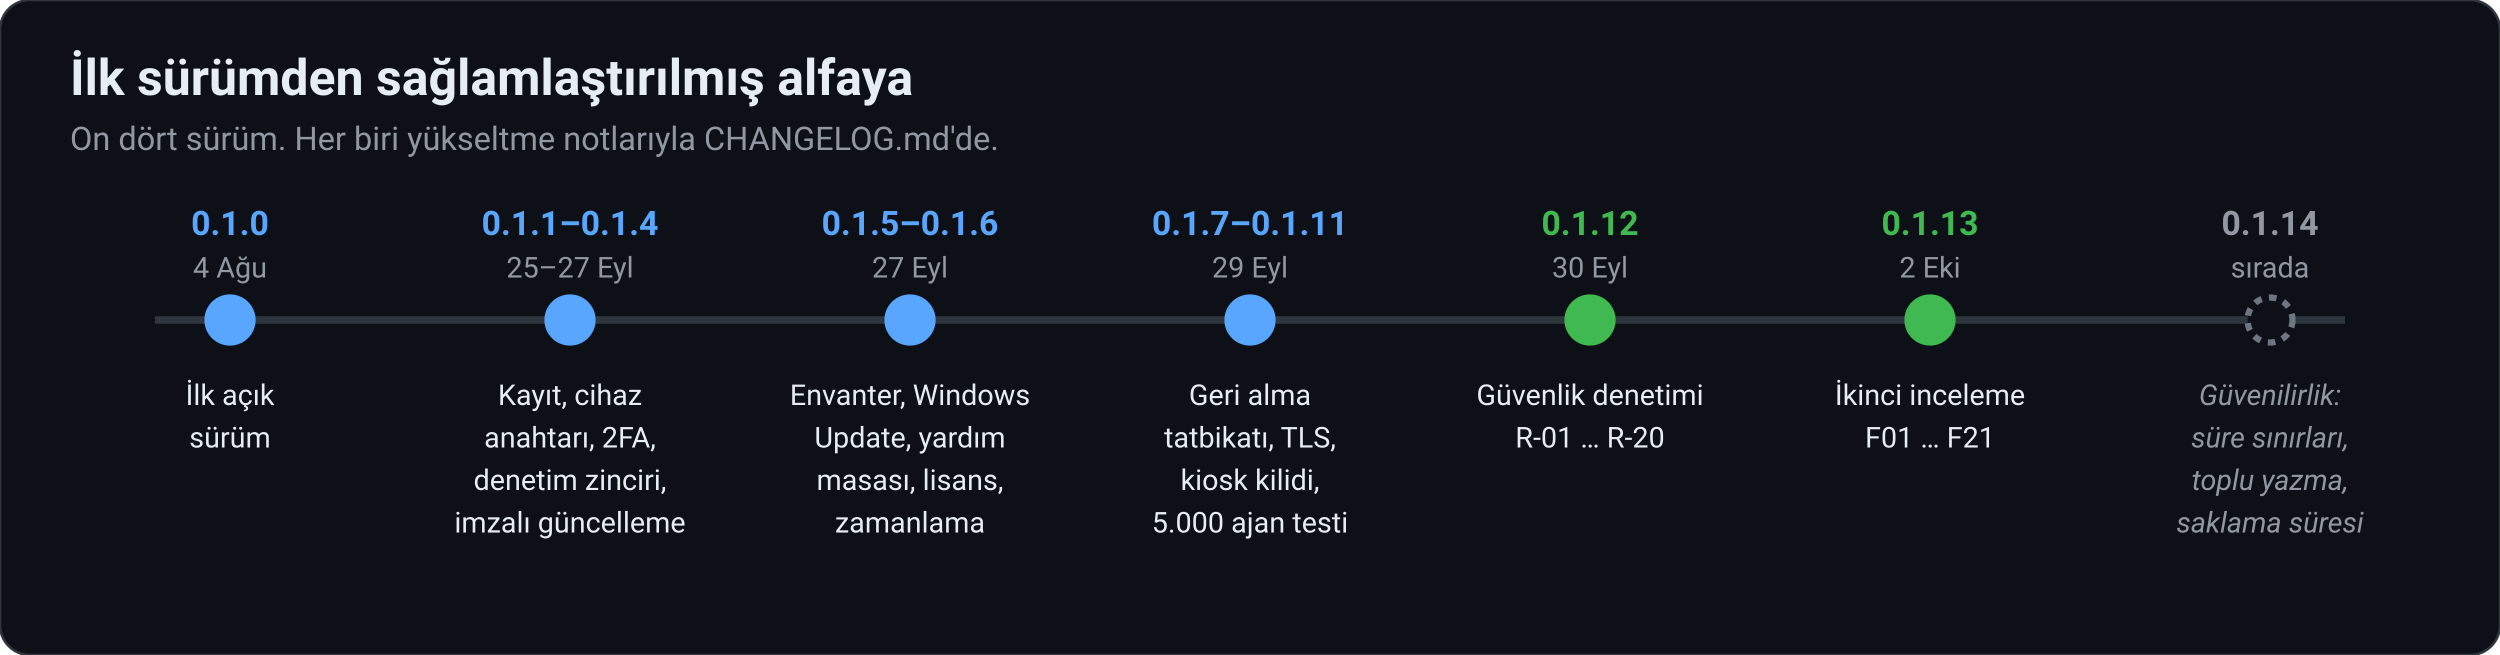
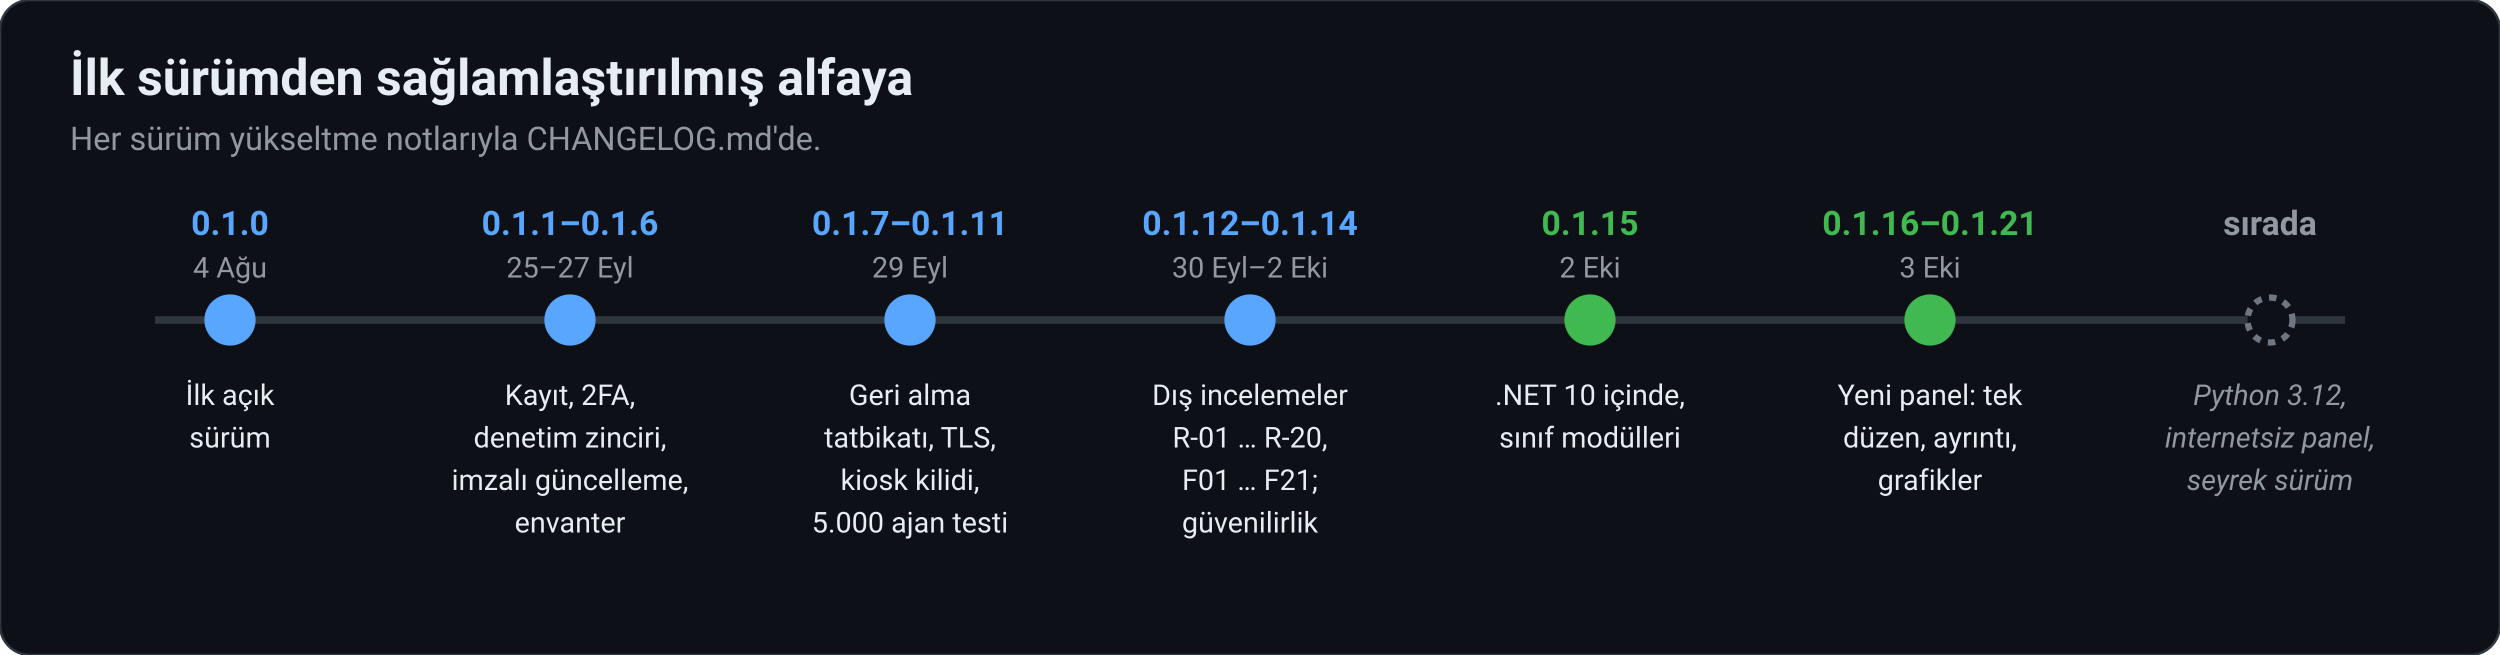
<svg xmlns="http://www.w3.org/2000/svg" viewBox="0 0 1000 262" width="1000" height="262" role="img" aria-label="İlk sürümden sağlamlaştırılmış alfaya">
  <defs>
    <marker id="arr-line" viewBox="0 0 10 10" refX="9" refY="5" markerWidth="7" markerHeight="7" orient="auto-start-reverse">
      <path d="M0,0 L10,5 L0,10 z" fill="#6e7681" />
    </marker>
    <marker id="arr-blue" viewBox="0 0 10 10" refX="9" refY="5" markerWidth="7" markerHeight="7" orient="auto-start-reverse">
      <path d="M0,0 L10,5 L0,10 z" fill="#58a6ff" />
    </marker>
    <marker id="arr-green" viewBox="0 0 10 10" refX="9" refY="5" markerWidth="7" markerHeight="7" orient="auto-start-reverse">
      <path d="M0,0 L10,5 L0,10 z" fill="#3fb950" />
    </marker>
    <marker id="arr-violet" viewBox="0 0 10 10" refX="9" refY="5" markerWidth="7" markerHeight="7" orient="auto-start-reverse">
      <path d="M0,0 L10,5 L0,10 z" fill="#bc8cff" />
    </marker>
    <marker id="arr-amber" viewBox="0 0 10 10" refX="9" refY="5" markerWidth="7" markerHeight="7" orient="auto-start-reverse">
      <path d="M0,0 L10,5 L0,10 z" fill="#e3b341" />
    </marker>
    <marker id="arr-red" viewBox="0 0 10 10" refX="9" refY="5" markerWidth="7" markerHeight="7" orient="auto-start-reverse">
      <path d="M0,0 L10,5 L0,10 z" fill="#ff7b72" />
    </marker>
  </defs>
  <rect x="0" y="0" width="1000" height="262" rx="12" fill="#0d1117" stroke="#30363d" stroke-width="1" />
  <text x="28" y="38" font-family="-apple-system,BlinkMacSystemFont,Segoe UI,Roboto,Helvetica,Arial,sans-serif" font-size="20" font-weight="700" fill="#e6edf3" text-anchor="start">İlk sürümden sağlamlaştırılmış alfaya</text>
-   <text x="28" y="60" font-family="-apple-system,BlinkMacSystemFont,Segoe UI,Roboto,Helvetica,Arial,sans-serif" font-size="13" font-weight="400" fill="#9198a1" text-anchor="start">On dört sürüm. Her biri yükseltme notlarıyla CHANGELOG.md'de.</text>
+   <text x="28" y="60" font-family="-apple-system,BlinkMacSystemFont,Segoe UI,Roboto,Helvetica,Arial,sans-serif" font-size="13" font-weight="400" fill="#9198a1" text-anchor="start">Her sürüm yükseltme notlarıyla CHANGELOG.md'de.</text>
  <line x1="62" y1="128" x2="938" y2="128" stroke="#30363d" stroke-width="3" />
  <circle cx="92.0" cy="128" r="9" fill="#58a6ff" stroke="#58a6ff" stroke-width="2.5" />
  <text x="92.0" y="94" font-family="-apple-system,BlinkMacSystemFont,Segoe UI,Roboto,Helvetica,Arial,sans-serif" font-size="13.5" font-weight="700" fill="#58a6ff" text-anchor="middle">0.1.0</text>
  <text x="92.0" y="111" font-family="-apple-system,BlinkMacSystemFont,Segoe UI,Roboto,Helvetica,Arial,sans-serif" font-size="11.5" font-weight="400" fill="#9198a1" text-anchor="middle">4 Ağu</text>
  <text x="92.0" y="162" font-family="-apple-system,BlinkMacSystemFont,Segoe UI,Roboto,Helvetica,Arial,sans-serif" font-size="11.5" font-weight="400" fill="#e6edf3" text-anchor="middle">İlk açık</text>
  <text x="92.0" y="179" font-family="-apple-system,BlinkMacSystemFont,Segoe UI,Roboto,Helvetica,Arial,sans-serif" font-size="11.5" font-weight="400" fill="#e6edf3" text-anchor="middle">sürüm</text>
  <circle cx="228.0" cy="128" r="9" fill="#58a6ff" stroke="#58a6ff" stroke-width="2.5" />
-   <text x="228.0" y="94" font-family="-apple-system,BlinkMacSystemFont,Segoe UI,Roboto,Helvetica,Arial,sans-serif" font-size="13.5" font-weight="700" fill="#58a6ff" text-anchor="middle">0.1.1–0.1.4</text>
+   <text x="228.0" y="94" font-family="-apple-system,BlinkMacSystemFont,Segoe UI,Roboto,Helvetica,Arial,sans-serif" font-size="13.5" font-weight="700" fill="#58a6ff" text-anchor="middle">0.1.1–0.1.6</text>
  <text x="228.0" y="111" font-family="-apple-system,BlinkMacSystemFont,Segoe UI,Roboto,Helvetica,Arial,sans-serif" font-size="11.5" font-weight="400" fill="#9198a1" text-anchor="middle">25–27 Eyl</text>
-   <text x="228.0" y="162" font-family="-apple-system,BlinkMacSystemFont,Segoe UI,Roboto,Helvetica,Arial,sans-serif" font-size="11.5" font-weight="400" fill="#e6edf3" text-anchor="middle">Kayıt, cihaz</text>
-   <text x="228.0" y="179" font-family="-apple-system,BlinkMacSystemFont,Segoe UI,Roboto,Helvetica,Arial,sans-serif" font-size="11.5" font-weight="400" fill="#e6edf3" text-anchor="middle">anahtarı, 2FA,</text>
-   <text x="228.0" y="196" font-family="-apple-system,BlinkMacSystemFont,Segoe UI,Roboto,Helvetica,Arial,sans-serif" font-size="11.5" font-weight="400" fill="#e6edf3" text-anchor="middle">denetim zinciri,</text>
-   <text x="228.0" y="213" font-family="-apple-system,BlinkMacSystemFont,Segoe UI,Roboto,Helvetica,Arial,sans-serif" font-size="11.5" font-weight="400" fill="#e6edf3" text-anchor="middle">imzalı güncelleme</text>
+   <text x="228.0" y="162" font-family="-apple-system,BlinkMacSystemFont,Segoe UI,Roboto,Helvetica,Arial,sans-serif" font-size="11.5" font-weight="400" fill="#e6edf3" text-anchor="middle">Kayıt, 2FA,</text>
+   <text x="228.0" y="179" font-family="-apple-system,BlinkMacSystemFont,Segoe UI,Roboto,Helvetica,Arial,sans-serif" font-size="11.5" font-weight="400" fill="#e6edf3" text-anchor="middle">denetim zinciri,</text>
+   <text x="228.0" y="196" font-family="-apple-system,BlinkMacSystemFont,Segoe UI,Roboto,Helvetica,Arial,sans-serif" font-size="11.5" font-weight="400" fill="#e6edf3" text-anchor="middle">imzalı güncelleme,</text>
+   <text x="228.0" y="213" font-family="-apple-system,BlinkMacSystemFont,Segoe UI,Roboto,Helvetica,Arial,sans-serif" font-size="11.5" font-weight="400" fill="#e6edf3" text-anchor="middle">envanter</text>
  <circle cx="364.0" cy="128" r="9" fill="#58a6ff" stroke="#58a6ff" stroke-width="2.5" />
-   <text x="364.0" y="94" font-family="-apple-system,BlinkMacSystemFont,Segoe UI,Roboto,Helvetica,Arial,sans-serif" font-size="13.5" font-weight="700" fill="#58a6ff" text-anchor="middle">0.1.5–0.1.6</text>
-   <text x="364.0" y="111" font-family="-apple-system,BlinkMacSystemFont,Segoe UI,Roboto,Helvetica,Arial,sans-serif" font-size="11.5" font-weight="400" fill="#9198a1" text-anchor="middle">27 Eyl</text>
-   <text x="364.0" y="162" font-family="-apple-system,BlinkMacSystemFont,Segoe UI,Roboto,Helvetica,Arial,sans-serif" font-size="11.5" font-weight="400" fill="#e6edf3" text-anchor="middle">Envanter, Windows</text>
-   <text x="364.0" y="179" font-family="-apple-system,BlinkMacSystemFont,Segoe UI,Roboto,Helvetica,Arial,sans-serif" font-size="11.5" font-weight="400" fill="#e6edf3" text-anchor="middle">Update, yardım</text>
-   <text x="364.0" y="196" font-family="-apple-system,BlinkMacSystemFont,Segoe UI,Roboto,Helvetica,Arial,sans-serif" font-size="11.5" font-weight="400" fill="#e6edf3" text-anchor="middle">masası, lisans,</text>
-   <text x="364.0" y="213" font-family="-apple-system,BlinkMacSystemFont,Segoe UI,Roboto,Helvetica,Arial,sans-serif" font-size="11.5" font-weight="400" fill="#e6edf3" text-anchor="middle">zamanlama</text>
+   <text x="364.0" y="94" font-family="-apple-system,BlinkMacSystemFont,Segoe UI,Roboto,Helvetica,Arial,sans-serif" font-size="13.5" font-weight="700" fill="#58a6ff" text-anchor="middle">0.1.7–0.1.11</text>
+   <text x="364.0" y="111" font-family="-apple-system,BlinkMacSystemFont,Segoe UI,Roboto,Helvetica,Arial,sans-serif" font-size="11.5" font-weight="400" fill="#9198a1" text-anchor="middle">29 Eyl</text>
+   <text x="364.0" y="162" font-family="-apple-system,BlinkMacSystemFont,Segoe UI,Roboto,Helvetica,Arial,sans-serif" font-size="11.5" font-weight="400" fill="#e6edf3" text-anchor="middle">Geri alma</text>
+   <text x="364.0" y="179" font-family="-apple-system,BlinkMacSystemFont,Segoe UI,Roboto,Helvetica,Arial,sans-serif" font-size="11.5" font-weight="400" fill="#e6edf3" text-anchor="middle">tatbikatı, TLS,</text>
+   <text x="364.0" y="196" font-family="-apple-system,BlinkMacSystemFont,Segoe UI,Roboto,Helvetica,Arial,sans-serif" font-size="11.5" font-weight="400" fill="#e6edf3" text-anchor="middle">kiosk kilidi,</text>
+   <text x="364.0" y="213" font-family="-apple-system,BlinkMacSystemFont,Segoe UI,Roboto,Helvetica,Arial,sans-serif" font-size="11.5" font-weight="400" fill="#e6edf3" text-anchor="middle">5.000 ajan testi</text>
  <circle cx="500.0" cy="128" r="9" fill="#58a6ff" stroke="#58a6ff" stroke-width="2.5" />
-   <text x="500.0" y="94" font-family="-apple-system,BlinkMacSystemFont,Segoe UI,Roboto,Helvetica,Arial,sans-serif" font-size="13.5" font-weight="700" fill="#58a6ff" text-anchor="middle">0.1.7–0.1.11</text>
-   <text x="500.0" y="111" font-family="-apple-system,BlinkMacSystemFont,Segoe UI,Roboto,Helvetica,Arial,sans-serif" font-size="11.5" font-weight="400" fill="#9198a1" text-anchor="middle">29 Eyl</text>
-   <text x="500.0" y="162" font-family="-apple-system,BlinkMacSystemFont,Segoe UI,Roboto,Helvetica,Arial,sans-serif" font-size="11.5" font-weight="400" fill="#e6edf3" text-anchor="middle">Geri alma</text>
-   <text x="500.0" y="179" font-family="-apple-system,BlinkMacSystemFont,Segoe UI,Roboto,Helvetica,Arial,sans-serif" font-size="11.5" font-weight="400" fill="#e6edf3" text-anchor="middle">tatbikatı, TLS,</text>
-   <text x="500.0" y="196" font-family="-apple-system,BlinkMacSystemFont,Segoe UI,Roboto,Helvetica,Arial,sans-serif" font-size="11.5" font-weight="400" fill="#e6edf3" text-anchor="middle">kiosk kilidi,</text>
-   <text x="500.0" y="213" font-family="-apple-system,BlinkMacSystemFont,Segoe UI,Roboto,Helvetica,Arial,sans-serif" font-size="11.5" font-weight="400" fill="#e6edf3" text-anchor="middle">5.000 ajan testi</text>
+   <text x="500.0" y="94" font-family="-apple-system,BlinkMacSystemFont,Segoe UI,Roboto,Helvetica,Arial,sans-serif" font-size="13.5" font-weight="700" fill="#58a6ff" text-anchor="middle">0.1.12–0.1.14</text>
+   <text x="500.0" y="111" font-family="-apple-system,BlinkMacSystemFont,Segoe UI,Roboto,Helvetica,Arial,sans-serif" font-size="11.5" font-weight="400" fill="#9198a1" text-anchor="middle">30 Eyl–2 Eki</text>
+   <text x="500.0" y="162" font-family="-apple-system,BlinkMacSystemFont,Segoe UI,Roboto,Helvetica,Arial,sans-serif" font-size="11.5" font-weight="400" fill="#e6edf3" text-anchor="middle">Dış incelemeler</text>
+   <text x="500.0" y="179" font-family="-apple-system,BlinkMacSystemFont,Segoe UI,Roboto,Helvetica,Arial,sans-serif" font-size="11.5" font-weight="400" fill="#e6edf3" text-anchor="middle">R-01 … R-20,</text>
+   <text x="500.0" y="196" font-family="-apple-system,BlinkMacSystemFont,Segoe UI,Roboto,Helvetica,Arial,sans-serif" font-size="11.5" font-weight="400" fill="#e6edf3" text-anchor="middle">F01 … F21;</text>
+   <text x="500.0" y="213" font-family="-apple-system,BlinkMacSystemFont,Segoe UI,Roboto,Helvetica,Arial,sans-serif" font-size="11.5" font-weight="400" fill="#e6edf3" text-anchor="middle">güvenilirlik</text>
  <circle cx="636.0" cy="128" r="9" fill="#3fb950" stroke="#3fb950" stroke-width="2.5" />
-   <text x="636.0" y="94" font-family="-apple-system,BlinkMacSystemFont,Segoe UI,Roboto,Helvetica,Arial,sans-serif" font-size="13.5" font-weight="700" fill="#3fb950" text-anchor="middle">0.1.12</text>
-   <text x="636.0" y="111" font-family="-apple-system,BlinkMacSystemFont,Segoe UI,Roboto,Helvetica,Arial,sans-serif" font-size="11.5" font-weight="400" fill="#9198a1" text-anchor="middle">30 Eyl</text>
-   <text x="636.0" y="162" font-family="-apple-system,BlinkMacSystemFont,Segoe UI,Roboto,Helvetica,Arial,sans-serif" font-size="11.5" font-weight="400" fill="#e6edf3" text-anchor="middle">Güvenlik denetimi</text>
-   <text x="636.0" y="179" font-family="-apple-system,BlinkMacSystemFont,Segoe UI,Roboto,Helvetica,Arial,sans-serif" font-size="11.5" font-weight="400" fill="#e6edf3" text-anchor="middle">R-01 … R-20</text>
+   <text x="636.0" y="94" font-family="-apple-system,BlinkMacSystemFont,Segoe UI,Roboto,Helvetica,Arial,sans-serif" font-size="13.5" font-weight="700" fill="#3fb950" text-anchor="middle">0.1.15</text>
+   <text x="636.0" y="111" font-family="-apple-system,BlinkMacSystemFont,Segoe UI,Roboto,Helvetica,Arial,sans-serif" font-size="11.5" font-weight="400" fill="#9198a1" text-anchor="middle">2 Eki</text>
+   <text x="636.0" y="162" font-family="-apple-system,BlinkMacSystemFont,Segoe UI,Roboto,Helvetica,Arial,sans-serif" font-size="11.5" font-weight="400" fill="#e6edf3" text-anchor="middle">.NET 10 içinde,</text>
+   <text x="636.0" y="179" font-family="-apple-system,BlinkMacSystemFont,Segoe UI,Roboto,Helvetica,Arial,sans-serif" font-size="11.5" font-weight="400" fill="#e6edf3" text-anchor="middle">sınıf modülleri</text>
  <circle cx="772.0" cy="128" r="9" fill="#3fb950" stroke="#3fb950" stroke-width="2.5" />
-   <text x="772.0" y="94" font-family="-apple-system,BlinkMacSystemFont,Segoe UI,Roboto,Helvetica,Arial,sans-serif" font-size="13.5" font-weight="700" fill="#3fb950" text-anchor="middle">0.1.13</text>
-   <text x="772.0" y="111" font-family="-apple-system,BlinkMacSystemFont,Segoe UI,Roboto,Helvetica,Arial,sans-serif" font-size="11.5" font-weight="400" fill="#9198a1" text-anchor="middle">2 Eki</text>
-   <text x="772.0" y="162" font-family="-apple-system,BlinkMacSystemFont,Segoe UI,Roboto,Helvetica,Arial,sans-serif" font-size="11.5" font-weight="400" fill="#e6edf3" text-anchor="middle">İkinci inceleme</text>
-   <text x="772.0" y="179" font-family="-apple-system,BlinkMacSystemFont,Segoe UI,Roboto,Helvetica,Arial,sans-serif" font-size="11.5" font-weight="400" fill="#e6edf3" text-anchor="middle">F01 … F21</text>
+   <text x="772.0" y="94" font-family="-apple-system,BlinkMacSystemFont,Segoe UI,Roboto,Helvetica,Arial,sans-serif" font-size="13.5" font-weight="700" fill="#3fb950" text-anchor="middle">0.1.16–0.1.21</text>
+   <text x="772.0" y="111" font-family="-apple-system,BlinkMacSystemFont,Segoe UI,Roboto,Helvetica,Arial,sans-serif" font-size="11.5" font-weight="400" fill="#9198a1" text-anchor="middle">3 Eki</text>
+   <text x="772.0" y="162" font-family="-apple-system,BlinkMacSystemFont,Segoe UI,Roboto,Helvetica,Arial,sans-serif" font-size="11.5" font-weight="400" fill="#e6edf3" text-anchor="middle">Yeni panel: tek</text>
+   <text x="772.0" y="179" font-family="-apple-system,BlinkMacSystemFont,Segoe UI,Roboto,Helvetica,Arial,sans-serif" font-size="11.5" font-weight="400" fill="#e6edf3" text-anchor="middle">düzen, ayrıntı,</text>
+   <text x="772.0" y="196" font-family="-apple-system,BlinkMacSystemFont,Segoe UI,Roboto,Helvetica,Arial,sans-serif" font-size="11.5" font-weight="400" fill="#e6edf3" text-anchor="middle">grafikler</text>
  <circle cx="908.0" cy="128" r="9" fill="#0d1117" stroke="#6e7681" stroke-width="2.5" stroke-dasharray="3 3" />
-   <text x="908.0" y="94" font-family="-apple-system,BlinkMacSystemFont,Segoe UI,Roboto,Helvetica,Arial,sans-serif" font-size="13.5" font-weight="700" fill="#9198a1" text-anchor="middle">0.1.14</text>
-   <text x="908.0" y="111" font-family="-apple-system,BlinkMacSystemFont,Segoe UI,Roboto,Helvetica,Arial,sans-serif" font-size="11.5" font-weight="400" fill="#9198a1" text-anchor="middle">sırada</text>
-   <text x="908.0" y="162" font-family="-apple-system,BlinkMacSystemFont,Segoe UI,Roboto,Helvetica,Arial,sans-serif" font-size="11.5" font-weight="400" fill="#9198a1" text-anchor="middle" font-style="italic">Güvenilirlik:</text>
-   <text x="908.0" y="179" font-family="-apple-system,BlinkMacSystemFont,Segoe UI,Roboto,Helvetica,Arial,sans-serif" font-size="11.5" font-weight="400" fill="#9198a1" text-anchor="middle" font-style="italic">süre sınırları,</text>
-   <text x="908.0" y="196" font-family="-apple-system,BlinkMacSystemFont,Segoe UI,Roboto,Helvetica,Arial,sans-serif" font-size="11.5" font-weight="400" fill="#9198a1" text-anchor="middle" font-style="italic">toplu yazma,</text>
-   <text x="908.0" y="213" font-family="-apple-system,BlinkMacSystemFont,Segoe UI,Roboto,Helvetica,Arial,sans-serif" font-size="11.5" font-weight="400" fill="#9198a1" text-anchor="middle" font-style="italic">saklama süresi</text>
+   <text x="908.0" y="94" font-family="-apple-system,BlinkMacSystemFont,Segoe UI,Roboto,Helvetica,Arial,sans-serif" font-size="13.5" font-weight="700" fill="#9198a1" text-anchor="middle">sırada</text>
+   <text x="908.0" y="111" font-family="-apple-system,BlinkMacSystemFont,Segoe UI,Roboto,Helvetica,Arial,sans-serif" font-size="11.5" font-weight="400" fill="#9198a1" text-anchor="middle" />
+   <text x="908.0" y="162" font-family="-apple-system,BlinkMacSystemFont,Segoe UI,Roboto,Helvetica,Arial,sans-serif" font-size="11.5" font-weight="400" fill="#9198a1" text-anchor="middle" font-style="italic">Python 3.12,</text>
+   <text x="908.0" y="179" font-family="-apple-system,BlinkMacSystemFont,Segoe UI,Roboto,Helvetica,Arial,sans-serif" font-size="11.5" font-weight="400" fill="#9198a1" text-anchor="middle" font-style="italic">internetsiz panel,</text>
+   <text x="908.0" y="196" font-family="-apple-system,BlinkMacSystemFont,Segoe UI,Roboto,Helvetica,Arial,sans-serif" font-size="11.5" font-weight="400" fill="#9198a1" text-anchor="middle" font-style="italic">seyrek sürüm</text>
</svg>
